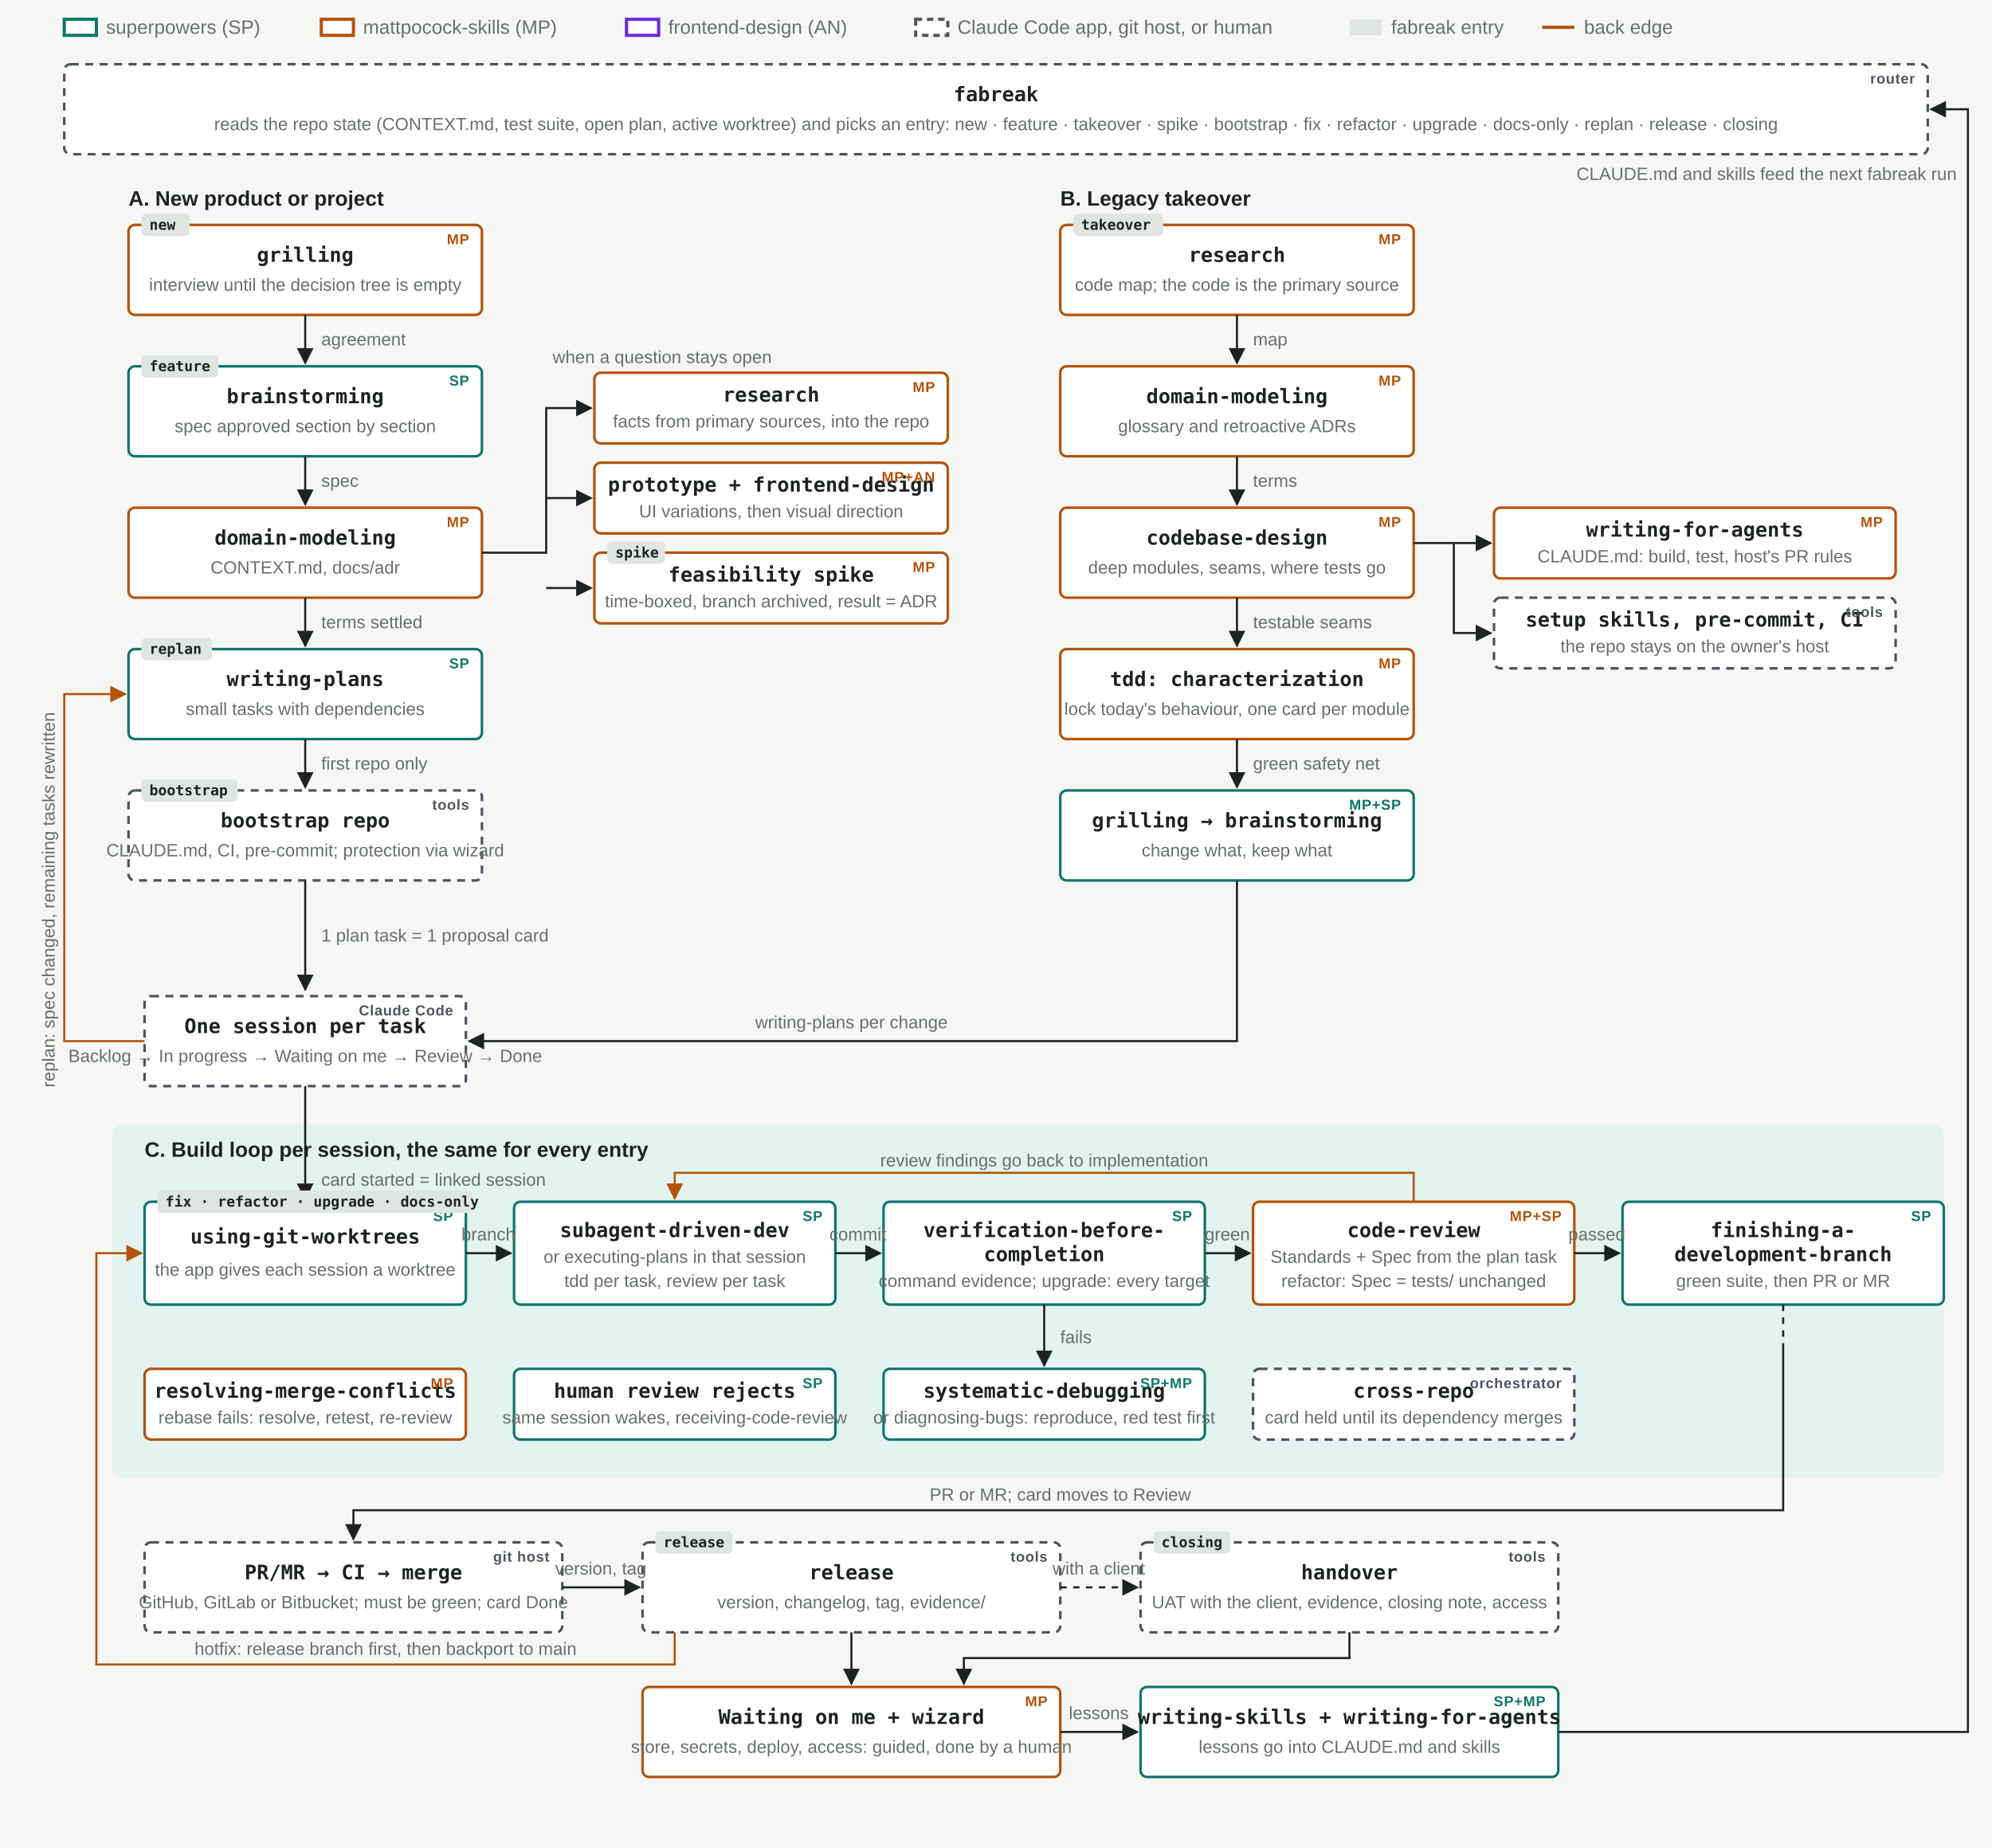
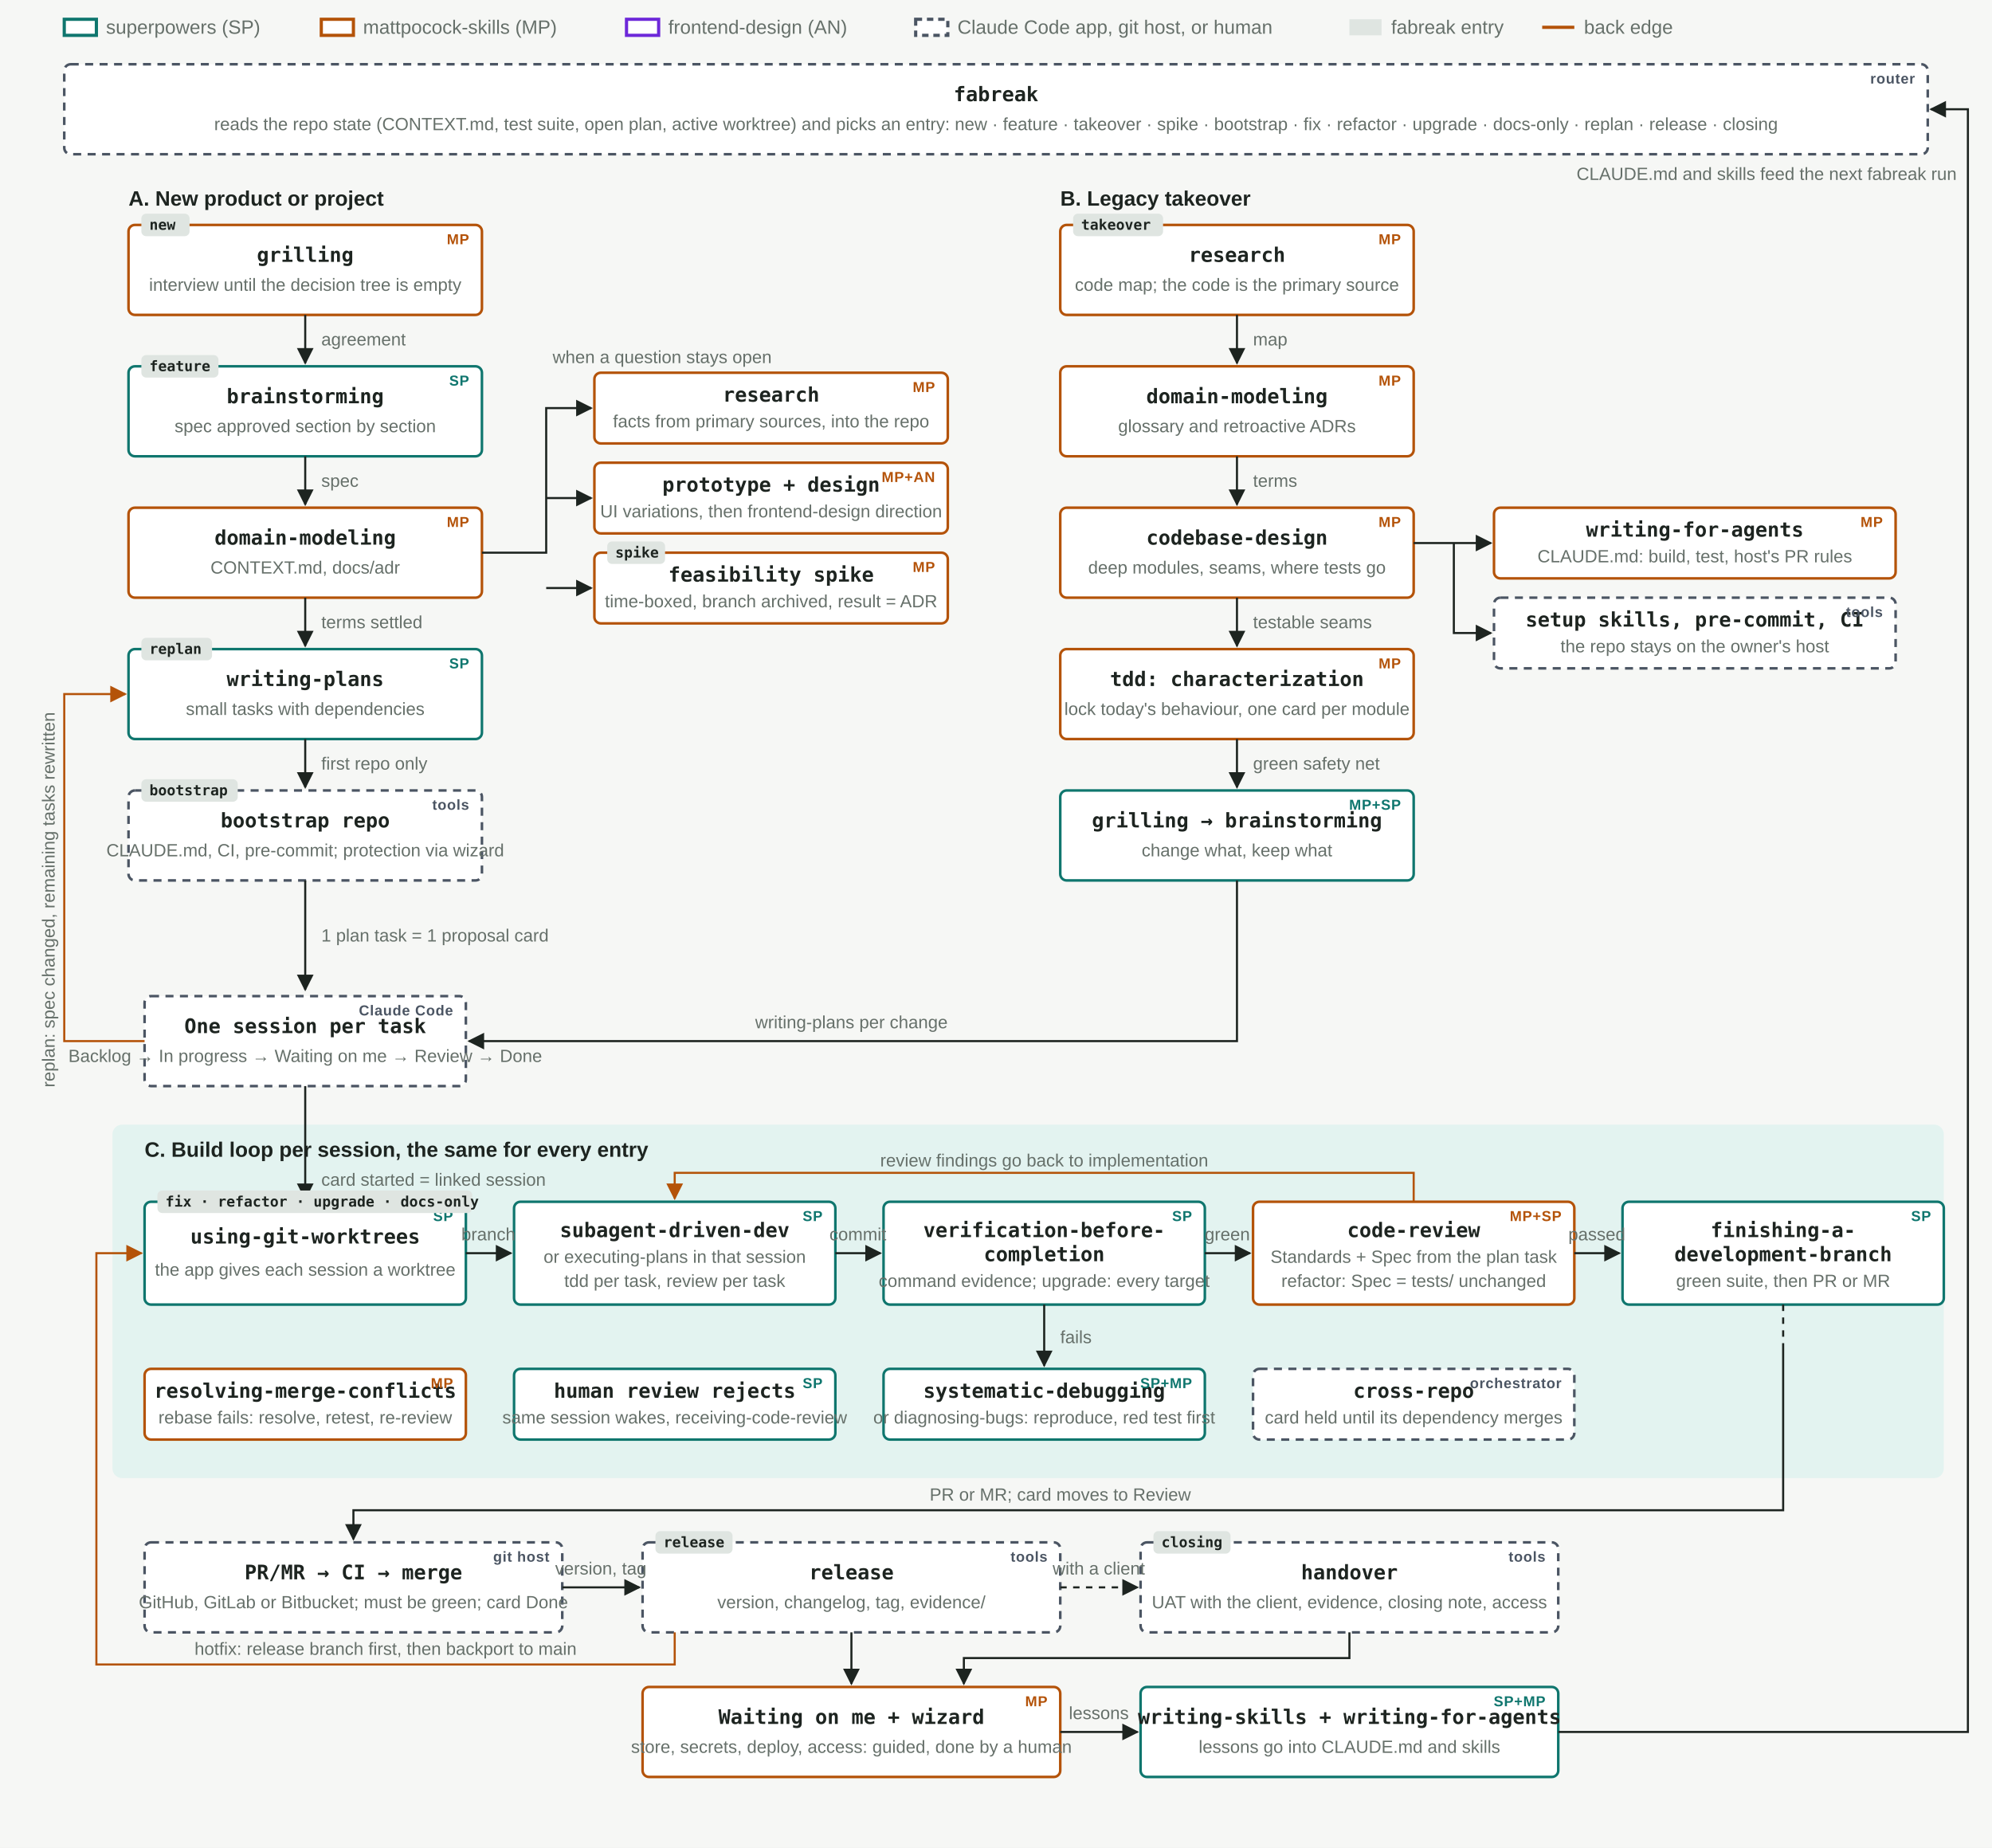
<svg xmlns="http://www.w3.org/2000/svg" viewBox="0 0 1240 1150" width="1240" height="1150" role="img" aria-label="fabreak Agentic Development Lifecycle: a router on top chooses an entry; lane A for a new product, lane B for a legacy takeover; both become one session per task on the board, then loop C: worktree, implement, verify, review, finish; then PR or MR, CI, merge, release, closing; back edges for review findings, replan and hotfix.">
  <style>
    .n rect { fill: #ffffff; stroke-width: 1.6; }
    .sp rect { stroke: #0f766e; } .mp rect { stroke: #b45309; } .an rect { stroke: #6d28d9; }
    .tl rect { stroke: #4b5563; stroke-dasharray: 5 4; }
    .t { font: 600 12.5px Menlo, "SFMono-Regular", monospace; fill: #1d2420; }
    .d { font: 11px -apple-system, "Helvetica Neue", Arial, sans-serif; fill: #66706a; }
    .b { font: 600 9px -apple-system, Arial, sans-serif; letter-spacing: 0.04em; }
    .sp .b { fill: #0f766e; } .mp .b { fill: #b45309; } .tl .b { fill: #4b5563; } .an .b { fill: #6d28d9; }
    .tag rect { fill: #dfe5e1; } .tag text { font: 600 9px Menlo, monospace; fill: #1d2420; }
    .lane { font: 600 13px -apple-system, Arial, sans-serif; fill: #1d2420; }
    .lbl { font: 11px -apple-system, Arial, sans-serif; fill: #66706a; }
    .ln { fill: none; stroke: #1d2420; stroke-width: 1.3; }
    .back { stroke: #b45309; } .soft { stroke-dasharray: 4 4; }
    .band { fill: #e3f3f0; }
    .legend { font: 12px -apple-system, Arial, sans-serif; fill: #66706a; }
  </style>
  <defs>
    <marker id="a" viewBox="0 0 10 10" refX="9" refY="5" markerWidth="8" markerHeight="8" orient="auto-start-reverse">
      <path d="M0,0 L10,5 L0,10 z" fill="#1d2420" />
    </marker>
    <marker id="am" viewBox="0 0 10 10" refX="9" refY="5" markerWidth="8" markerHeight="8" orient="auto-start-reverse">
      <path d="M0,0 L10,5 L0,10 z" fill="#b45309" />
    </marker>
  </defs>
  <rect width="1240" height="1150" fill="#f6f7f5" />
  <g class="legend">
    <rect x="40" y="12" width="20" height="10" fill="#fff" stroke="#0f766e" stroke-width="2" />
    <text x="66" y="21">superpowers (SP)</text>
    <rect x="200" y="12" width="20" height="10" fill="#fff" stroke="#b45309" stroke-width="2" />
    <text x="226" y="21">mattpocock-skills (MP)</text>
    <rect x="390" y="12" width="20" height="10" fill="#fff" stroke="#6d28d9" stroke-width="2" />
    <text x="416" y="21">frontend-design (AN)</text>
    <rect x="570" y="12" width="20" height="10" fill="#fff" stroke="#4b5563" stroke-width="2" stroke-dasharray="4 3" />
    <text x="596" y="21">Claude Code app, git host, or human</text>
    <rect x="840" y="12" width="20" height="10" fill="#dfe5e1" />
    <text x="866" y="21">fabreak entry</text>
    <line x1="960" y1="17" x2="980" y2="17" stroke="#b45309" stroke-width="2" />
    <text x="986" y="21">back edge</text>
  </g>
  <rect class="band" x="70" y="700" width="1140" height="220" rx="6" />
  <g class="n tl">
    <rect x="40" y="40" width="1160" height="56" rx="4" />
    <text class="t" x="620" y="63" text-anchor="middle">fabreak</text>
    <text class="d" x="620" y="81" text-anchor="middle">reads the repo state (CONTEXT.md, test suite, open plan, active worktree) and picks an entry: new · feature · takeover · spike · bootstrap · fix · refactor · upgrade · docs-only · replan · release · closing</text>
    <text class="b" x="1192" y="52" text-anchor="end">router</text>
  </g>
  <text class="lane" x="80" y="128">A. New product or project</text>
  <text class="lane" x="660" y="128">B. Legacy takeover</text>
  <text class="lane" x="90" y="720">C. Build loop per session, the same for every entry</text>
  <g class="n mp">
    <rect x="80" y="140" width="220" height="56" rx="4" />
    <text class="t" x="190" y="163" text-anchor="middle">grilling</text>
    <text class="d" x="190" y="181" text-anchor="middle">interview until the decision tree is empty</text>
    <text class="b" x="292" y="152" text-anchor="end">MP</text>
  </g>
  <g class="tag">
    <rect x="88" y="133" width="30" height="14" rx="3" />
    <text x="93" y="143">new</text>
  </g>
  <g class="n sp">
    <rect x="80" y="228" width="220" height="56" rx="4" />
    <text class="t" x="190" y="251" text-anchor="middle">brainstorming</text>
    <text class="d" x="190" y="269" text-anchor="middle">spec approved section by section</text>
    <text class="b" x="292" y="240" text-anchor="end">SP</text>
  </g>
  <g class="tag">
    <rect x="88" y="221" width="48" height="14" rx="3" />
    <text x="93" y="231">feature</text>
  </g>
  <g class="n mp">
    <rect x="80" y="316" width="220" height="56" rx="4" />
    <text class="t" x="190" y="339" text-anchor="middle">domain-modeling</text>
    <text class="d" x="190" y="357" text-anchor="middle">CONTEXT.md, docs/adr</text>
    <text class="b" x="292" y="328" text-anchor="end">MP</text>
  </g>
  <g class="n sp">
    <rect x="80" y="404" width="220" height="56" rx="4" />
    <text class="t" x="190" y="427" text-anchor="middle">writing-plans</text>
    <text class="d" x="190" y="445" text-anchor="middle">small tasks with dependencies</text>
    <text class="b" x="292" y="416" text-anchor="end">SP</text>
  </g>
  <g class="tag">
    <rect x="88" y="397" width="44" height="14" rx="3" />
    <text x="93" y="407">replan</text>
  </g>
  <g class="n tl">
    <rect x="80" y="492" width="220" height="56" rx="4" />
    <text class="t" x="190" y="515" text-anchor="middle">bootstrap repo</text>
    <text class="d" x="190" y="533" text-anchor="middle">CLAUDE.md, CI, pre-commit; protection via wizard</text>
    <text class="b" x="292" y="504" text-anchor="end">tools</text>
  </g>
  <g class="tag">
    <rect x="88" y="485" width="60" height="14" rx="3" />
    <text x="93" y="495">bootstrap</text>
  </g>
  <g class="n mp">
    <rect x="370" y="232" width="220" height="44" rx="4" />
    <text class="t" x="480" y="250" text-anchor="middle">research</text>
    <text class="d" x="480" y="266" text-anchor="middle">facts from primary sources, into the repo</text>
    <text class="b" x="582" y="244" text-anchor="end">MP</text>
  </g>
  <g class="n mp">
    <rect x="370" y="288" width="220" height="44" rx="4" />
-     <text class="t" x="480" y="306" text-anchor="middle">prototype + frontend-design</text>
-     <text class="d" x="480" y="322" text-anchor="middle">UI variations, then visual direction</text>
+     <text class="t" x="480" y="306" text-anchor="middle">prototype + design</text>
+     <text class="d" x="480" y="322" text-anchor="middle">UI variations, then frontend-design direction</text>
    <text class="b" x="582" y="300" text-anchor="end">MP+AN</text>
  </g>
  <g class="n mp">
    <rect x="370" y="344" width="220" height="44" rx="4" />
    <text class="t" x="480" y="362" text-anchor="middle">feasibility spike</text>
    <text class="d" x="480" y="378" text-anchor="middle">time-boxed, branch archived, result = ADR</text>
    <text class="b" x="582" y="356" text-anchor="end">MP</text>
  </g>
  <g class="tag">
    <rect x="378" y="337" width="36" height="14" rx="3" />
    <text x="383" y="347">spike</text>
  </g>
  <line class="ln" x1="190" y1="196" x2="190" y2="226" marker-end="url(#a)" />
  <text class="lbl" x="200" y="215">agreement</text>
  <line class="ln" x1="190" y1="284" x2="190" y2="314" marker-end="url(#a)" />
  <text class="lbl" x="200" y="303">spec</text>
  <line class="ln" x1="190" y1="372" x2="190" y2="402" marker-end="url(#a)" />
  <text class="lbl" x="200" y="391">terms settled</text>
  <line class="ln" x1="190" y1="460" x2="190" y2="490" marker-end="url(#a)" />
  <text class="lbl" x="200" y="479">first repo only</text>
  <polyline class="ln" points="300,344 340,344 340,254 368,254" marker-end="url(#a)" />
  <polyline class="ln" points="340,310 368,310" marker-end="url(#a)" />
  <polyline class="ln" points="340,366 368,366" marker-end="url(#a)" />
  <text class="lbl" x="344" y="226">when a question stays open</text>
  <line class="ln" x1="190" y1="548" x2="190" y2="616" marker-end="url(#a)" />
  <text class="lbl" x="200" y="586">1 plan task = 1 proposal card</text>
  <g class="n mp">
    <rect x="660" y="140" width="220" height="56" rx="4" />
    <text class="t" x="770" y="163" text-anchor="middle">research</text>
    <text class="d" x="770" y="181" text-anchor="middle">code map; the code is the primary source</text>
    <text class="b" x="872" y="152" text-anchor="end">MP</text>
  </g>
  <g class="tag">
    <rect x="668" y="133" width="56" height="14" rx="3" />
    <text x="673" y="143">takeover</text>
  </g>
  <g class="n mp">
    <rect x="660" y="228" width="220" height="56" rx="4" />
    <text class="t" x="770" y="251" text-anchor="middle">domain-modeling</text>
    <text class="d" x="770" y="269" text-anchor="middle">glossary and retroactive ADRs</text>
    <text class="b" x="872" y="240" text-anchor="end">MP</text>
  </g>
  <g class="n mp">
    <rect x="660" y="316" width="220" height="56" rx="4" />
    <text class="t" x="770" y="339" text-anchor="middle">codebase-design</text>
    <text class="d" x="770" y="357" text-anchor="middle">deep modules, seams, where tests go</text>
    <text class="b" x="872" y="328" text-anchor="end">MP</text>
  </g>
  <g class="n mp">
    <rect x="660" y="404" width="220" height="56" rx="4" />
    <text class="t" x="770" y="427" text-anchor="middle">tdd: characterization</text>
    <text class="d" x="770" y="445" text-anchor="middle">lock today's behaviour, one card per module</text>
    <text class="b" x="872" y="416" text-anchor="end">MP</text>
  </g>
  <g class="n sp">
    <rect x="660" y="492" width="220" height="56" rx="4" />
    <text class="t" x="770" y="515" text-anchor="middle">grilling → brainstorming</text>
    <text class="d" x="770" y="533" text-anchor="middle">change what, keep what</text>
    <text class="b" x="872" y="504" text-anchor="end">MP+SP</text>
  </g>
  <g class="n mp">
    <rect x="930" y="316" width="250" height="44" rx="4" />
    <text class="t" x="1055" y="334" text-anchor="middle">writing-for-agents</text>
    <text class="d" x="1055" y="350" text-anchor="middle">CLAUDE.md: build, test, host's PR rules</text>
    <text class="b" x="1172" y="328" text-anchor="end">MP</text>
  </g>
  <g class="n tl">
    <rect x="930" y="372" width="250" height="44" rx="4" />
    <text class="t" x="1055" y="390" text-anchor="middle">setup skills, pre-commit, CI</text>
    <text class="d" x="1055" y="406" text-anchor="middle">the repo stays on the owner's host</text>
    <text class="b" x="1172" y="384" text-anchor="end">tools</text>
  </g>
  <line class="ln" x1="770" y1="196" x2="770" y2="226" marker-end="url(#a)" />
  <text class="lbl" x="780" y="215">map</text>
  <line class="ln" x1="770" y1="284" x2="770" y2="314" marker-end="url(#a)" />
  <text class="lbl" x="780" y="303">terms</text>
  <line class="ln" x1="770" y1="372" x2="770" y2="402" marker-end="url(#a)" />
  <text class="lbl" x="780" y="391">testable seams</text>
  <line class="ln" x1="770" y1="460" x2="770" y2="490" marker-end="url(#a)" />
  <text class="lbl" x="780" y="479">green safety net</text>
  <polyline class="ln" points="880,338 928,338" marker-end="url(#a)" />
  <polyline class="ln" points="905,338 905,394 928,394" marker-end="url(#a)" />
  <polyline class="ln" points="770,548 770,648 292,648" marker-end="url(#a)" />
  <text class="lbl" x="530" y="640" text-anchor="middle">writing-plans per change</text>
  <g class="n tl">
    <rect x="90" y="620" width="200" height="56" rx="4" />
    <text class="t" x="190" y="643" text-anchor="middle">One session per task</text>
    <text class="d" x="190" y="661" text-anchor="middle">Backlog → In progress → Waiting on me → Review → Done</text>
    <text class="b" x="282" y="632" text-anchor="end">Claude Code</text>
  </g>
  <line class="ln" x1="190" y1="676" x2="190" y2="746" marker-end="url(#a)" />
  <text class="lbl" x="200" y="738">card started = linked session</text>
  <polyline class="ln back" points="90,648 40,648 40,432 78,432" marker-end="url(#am)" />
  <text class="lbl" transform="rotate(-90 34 560)" x="34" y="560" text-anchor="middle">replan: spec changed, remaining tasks rewritten</text>
  <g class="n sp">
    <rect x="90" y="748" width="200" height="64" rx="4" />
    <text class="t" x="190" y="774" text-anchor="middle">using-git-worktrees</text>
    <text class="d" x="190" y="794" text-anchor="middle">the app gives each session a worktree</text>
    <text class="b" x="282" y="760" text-anchor="end">SP</text>
  </g>
  <g class="tag">
    <rect x="98" y="741" width="196" height="14" rx="3" />
    <text x="103" y="751">fix · refactor · upgrade · docs-only</text>
  </g>
  <g class="n sp">
    <rect x="320" y="748" width="200" height="64" rx="4" />
    <text class="t" x="420" y="770" text-anchor="middle">subagent-driven-dev</text>
    <text class="d" x="420" y="786" text-anchor="middle">or executing-plans in that session</text>
    <text class="d" x="420" y="801" text-anchor="middle">tdd per task, review per task</text>
    <text class="b" x="512" y="760" text-anchor="end">SP</text>
  </g>
  <g class="n sp">
    <rect x="550" y="748" width="200" height="64" rx="4" />
    <text class="t" x="650" y="770" text-anchor="middle">verification-before-</text>
    <text class="t" x="650" y="785" text-anchor="middle">completion</text>
    <text class="d" x="650" y="801" text-anchor="middle">command evidence; upgrade: every target</text>
    <text class="b" x="742" y="760" text-anchor="end">SP</text>
  </g>
  <g class="n mp">
    <rect x="780" y="748" width="200" height="64" rx="4" />
    <text class="t" x="880" y="770" text-anchor="middle">code-review</text>
    <text class="d" x="880" y="786" text-anchor="middle">Standards + Spec from the plan task</text>
    <text class="d" x="880" y="801" text-anchor="middle">refactor: Spec = tests/ unchanged</text>
    <text class="b" x="972" y="760" text-anchor="end">MP+SP</text>
  </g>
  <g class="n sp">
    <rect x="1010" y="748" width="200" height="64" rx="4" />
    <text class="t" x="1110" y="770" text-anchor="middle">finishing-a-</text>
    <text class="t" x="1110" y="785" text-anchor="middle">development-branch</text>
    <text class="d" x="1110" y="801" text-anchor="middle">green suite, then PR or MR</text>
    <text class="b" x="1202" y="760" text-anchor="end">SP</text>
  </g>
  <line class="ln" x1="290" y1="780" x2="318" y2="780" marker-end="url(#a)" />
  <line class="ln" x1="520" y1="780" x2="548" y2="780" marker-end="url(#a)" />
  <line class="ln" x1="750" y1="780" x2="778" y2="780" marker-end="url(#a)" />
  <line class="ln" x1="980" y1="780" x2="1008" y2="780" marker-end="url(#a)" />
  <text class="lbl" x="304" y="772" text-anchor="middle">branch</text>
  <text class="lbl" x="534" y="772" text-anchor="middle">commit</text>
  <text class="lbl" x="764" y="772" text-anchor="middle">green</text>
  <text class="lbl" x="994" y="772" text-anchor="middle">passed</text>
  <polyline class="ln back" points="880,748 880,730 420,730 420,746" marker-end="url(#am)" />
  <text class="lbl" x="650" y="726" text-anchor="middle">review findings go back to implementation</text>
  <g class="n mp">
    <rect x="90" y="852" width="200" height="44" rx="4" />
    <text class="t" x="190" y="870" text-anchor="middle">resolving-merge-conflicts</text>
    <text class="d" x="190" y="886" text-anchor="middle">rebase fails: resolve, retest, re-review</text>
    <text class="b" x="282" y="864" text-anchor="end">MP</text>
  </g>
  <g class="n sp">
    <rect x="320" y="852" width="200" height="44" rx="4" />
    <text class="t" x="420" y="870" text-anchor="middle">human review rejects</text>
    <text class="d" x="420" y="886" text-anchor="middle">same session wakes, receiving-code-review</text>
    <text class="b" x="512" y="864" text-anchor="end">SP</text>
  </g>
  <g class="n sp">
    <rect x="550" y="852" width="200" height="44" rx="4" />
    <text class="t" x="650" y="870" text-anchor="middle">systematic-debugging</text>
    <text class="d" x="650" y="886" text-anchor="middle">or diagnosing-bugs: reproduce, red test first</text>
    <text class="b" x="742" y="864" text-anchor="end">SP+MP</text>
  </g>
  <g class="n tl">
    <rect x="780" y="852" width="200" height="44" rx="4" />
    <text class="t" x="880" y="870" text-anchor="middle">cross-repo</text>
    <text class="d" x="880" y="886" text-anchor="middle">card held until its dependency merges</text>
    <text class="b" x="972" y="864" text-anchor="end">orchestrator</text>
  </g>
  <line class="ln" x1="650" y1="812" x2="650" y2="850" marker-end="url(#a)" />
  <text class="lbl" x="660" y="836">fails</text>
  <line class="ln soft" x1="1110" y1="812" x2="1110" y2="836" />
  <polyline class="ln" points="1110,836 1110,940 220,940 220,958" marker-end="url(#a)" />
  <text class="lbl" x="660" y="934" text-anchor="middle">PR or MR; card moves to Review</text>
  <g class="n tl">
    <rect x="90" y="960" width="260" height="56" rx="4" />
    <text class="t" x="220" y="983" text-anchor="middle">PR/MR → CI → merge</text>
    <text class="d" x="220" y="1001" text-anchor="middle">GitHub, GitLab or Bitbucket; must be green; card Done</text>
    <text class="b" x="342" y="972" text-anchor="end">git host</text>
  </g>
  <g class="n tl">
    <rect x="400" y="960" width="260" height="56" rx="4" />
    <text class="t" x="530" y="983" text-anchor="middle">release</text>
    <text class="d" x="530" y="1001" text-anchor="middle">version, changelog, tag, evidence/</text>
    <text class="b" x="652" y="972" text-anchor="end">tools</text>
  </g>
  <g class="tag">
    <rect x="408" y="953" width="48" height="14" rx="3" />
    <text x="413" y="963">release</text>
  </g>
  <g class="n tl">
    <rect x="710" y="960" width="260" height="56" rx="4" />
    <text class="t" x="840" y="983" text-anchor="middle">handover</text>
    <text class="d" x="840" y="1001" text-anchor="middle">UAT with the client, evidence, closing note, access</text>
    <text class="b" x="962" y="972" text-anchor="end">tools</text>
  </g>
  <g class="tag">
    <rect x="718" y="953" width="48" height="14" rx="3" />
    <text x="723" y="963">closing</text>
  </g>
  <line class="ln" x1="350" y1="988" x2="398" y2="988" marker-end="url(#a)" />
  <text class="lbl" x="374" y="980" text-anchor="middle">version, tag</text>
  <line class="ln soft" x1="660" y1="988" x2="708" y2="988" marker-end="url(#a)" />
  <text class="lbl" x="684" y="980" text-anchor="middle">with a client</text>
  <g class="n mp">
    <rect x="400" y="1050" width="260" height="56" rx="4" />
    <text class="t" x="530" y="1073" text-anchor="middle">Waiting on me + wizard</text>
    <text class="d" x="530" y="1091" text-anchor="middle">store, secrets, deploy, access: guided, done by a human</text>
    <text class="b" x="652" y="1062" text-anchor="end">MP</text>
  </g>
  <g class="n sp">
    <rect x="710" y="1050" width="260" height="56" rx="4" />
    <text class="t" x="840" y="1073" text-anchor="middle">writing-skills + writing-for-agents</text>
    <text class="d" x="840" y="1091" text-anchor="middle">lessons go into CLAUDE.md and skills</text>
    <text class="b" x="962" y="1062" text-anchor="end">SP+MP</text>
  </g>
  <line class="ln" x1="530" y1="1016" x2="530" y2="1048" marker-end="url(#a)" />
  <polyline class="ln" points="840,1016 840,1032 600,1032 600,1048" marker-end="url(#a)" />
  <line class="ln" x1="660" y1="1078" x2="708" y2="1078" marker-end="url(#a)" />
  <text class="lbl" x="684" y="1070" text-anchor="middle">lessons</text>
  <polyline class="ln" points="970,1078 1225,1078 1225,68 1202,68" marker-end="url(#a)" />
  <text class="lbl" x="1218" y="112" text-anchor="end">CLAUDE.md and skills feed the next fabreak run</text>
  <polyline class="ln back" points="420,1016 420,1036 60,1036 60,780 88,780" marker-end="url(#am)" />
  <text class="lbl" x="240" y="1030" text-anchor="middle">hotfix: release branch first, then backport to main</text>
</svg>
